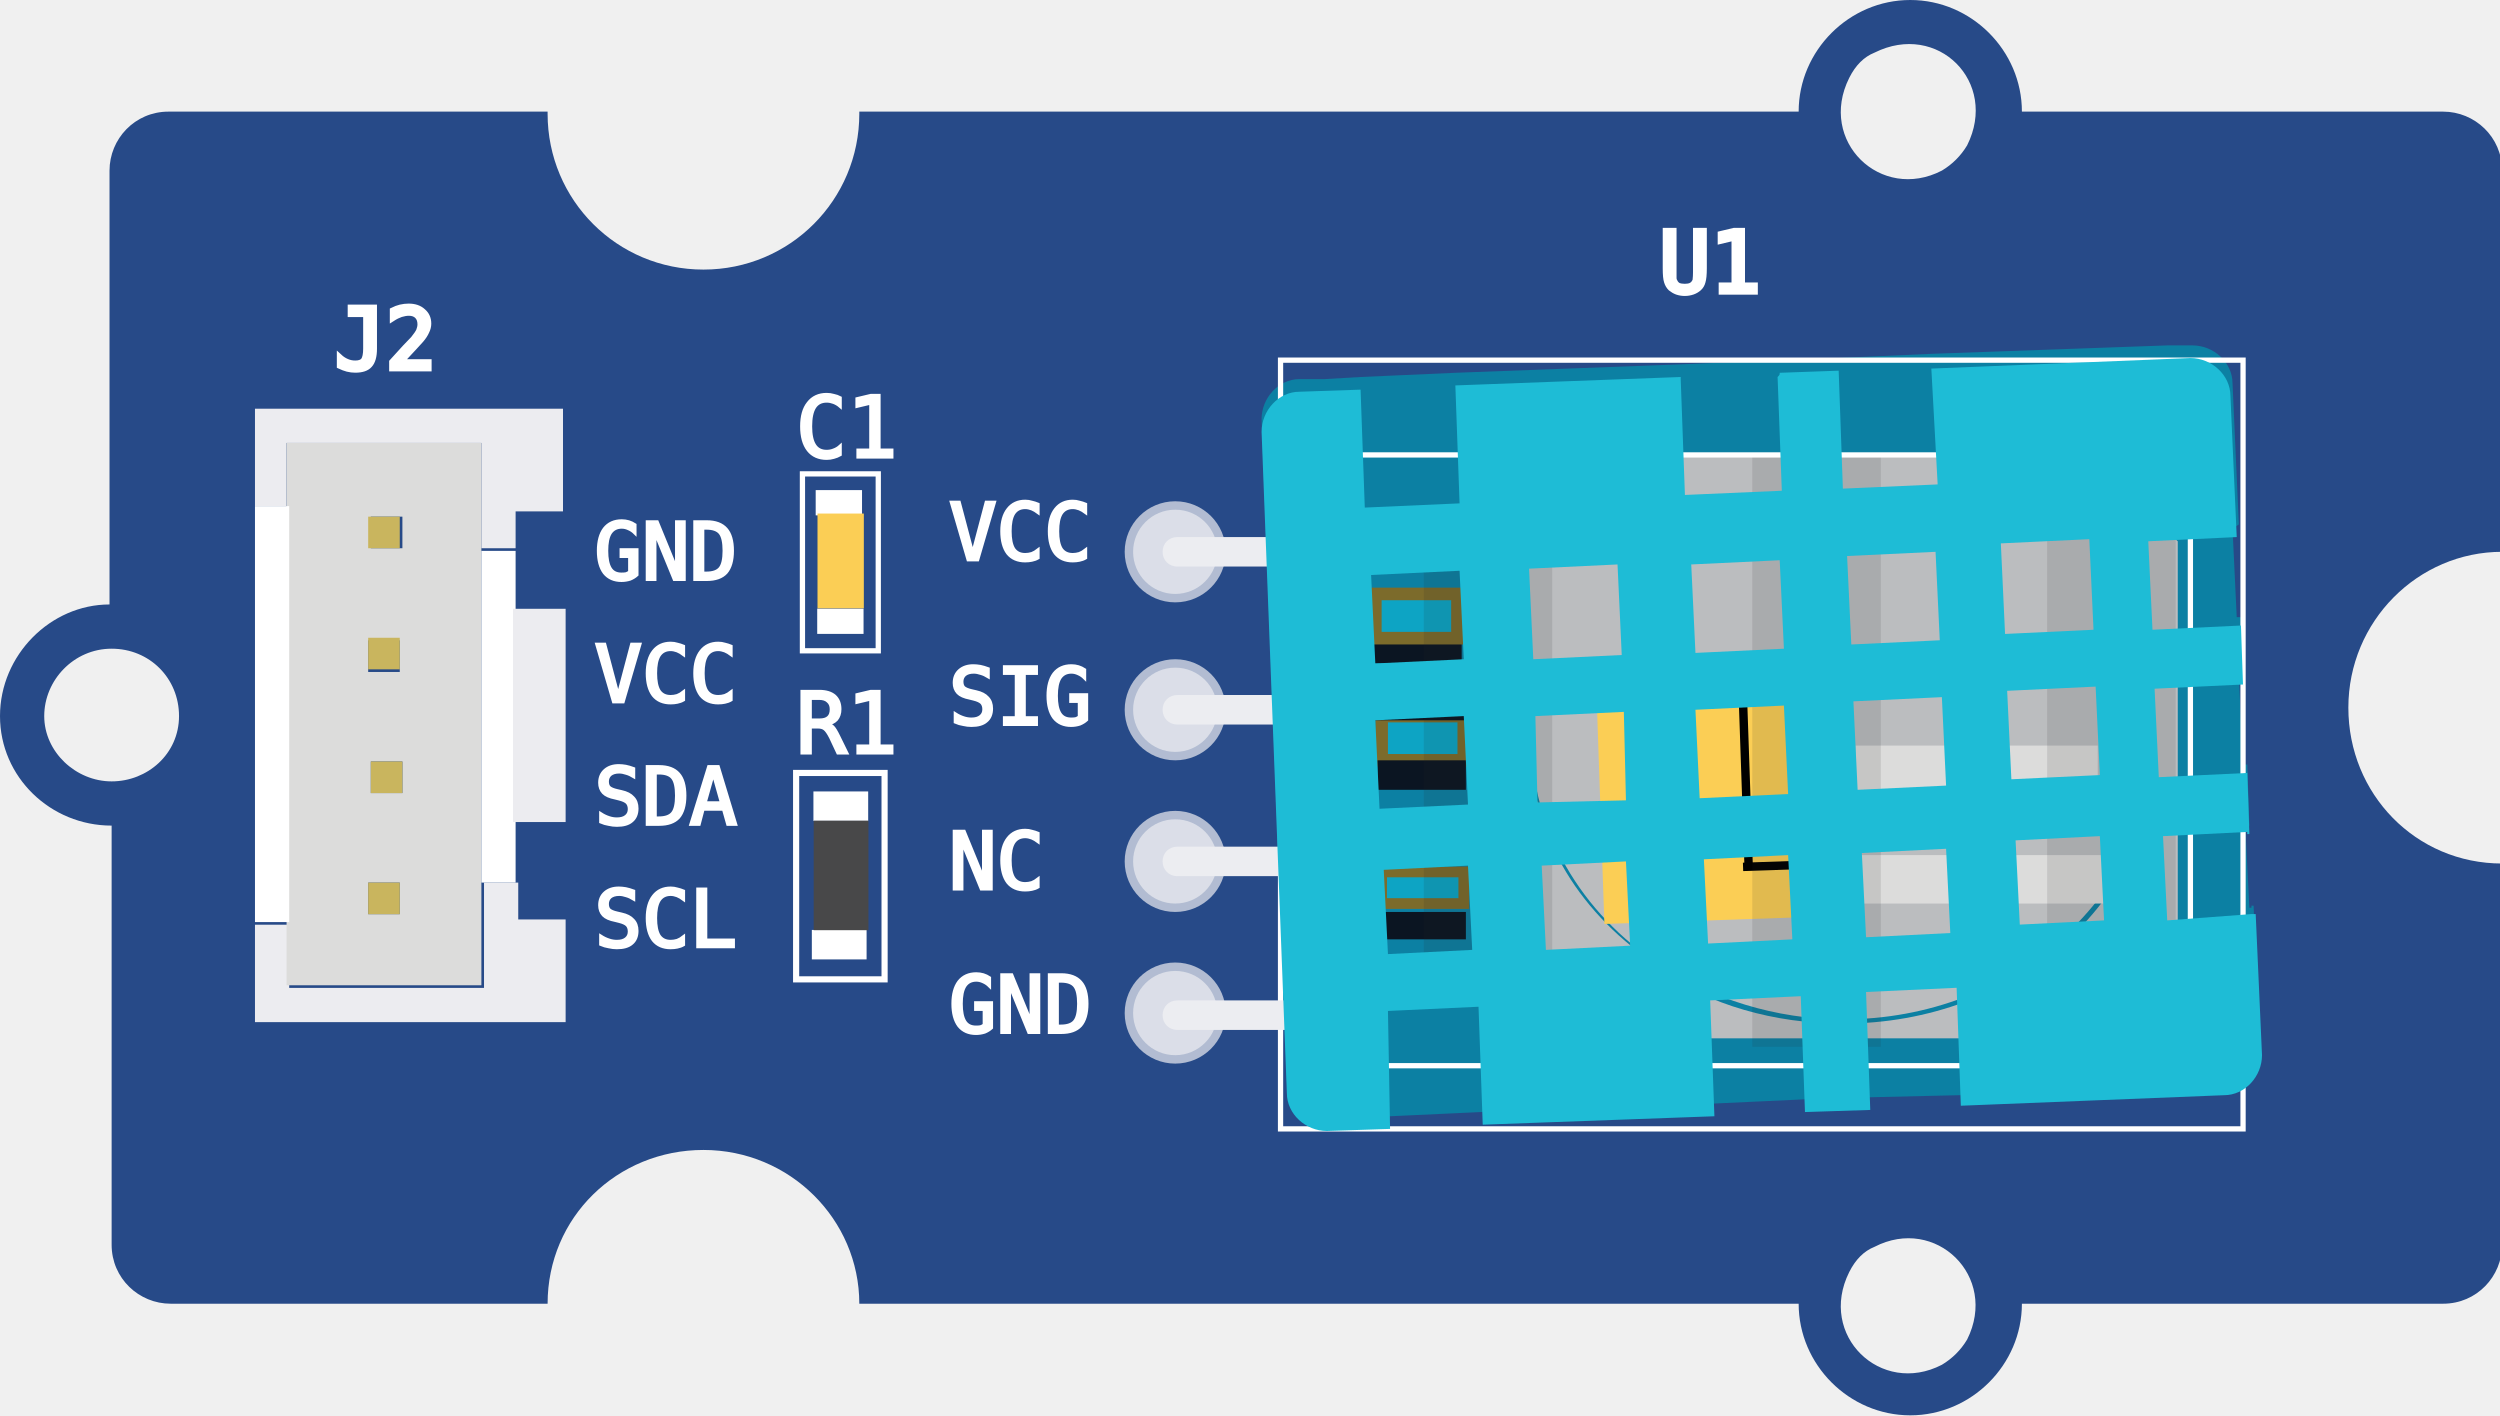
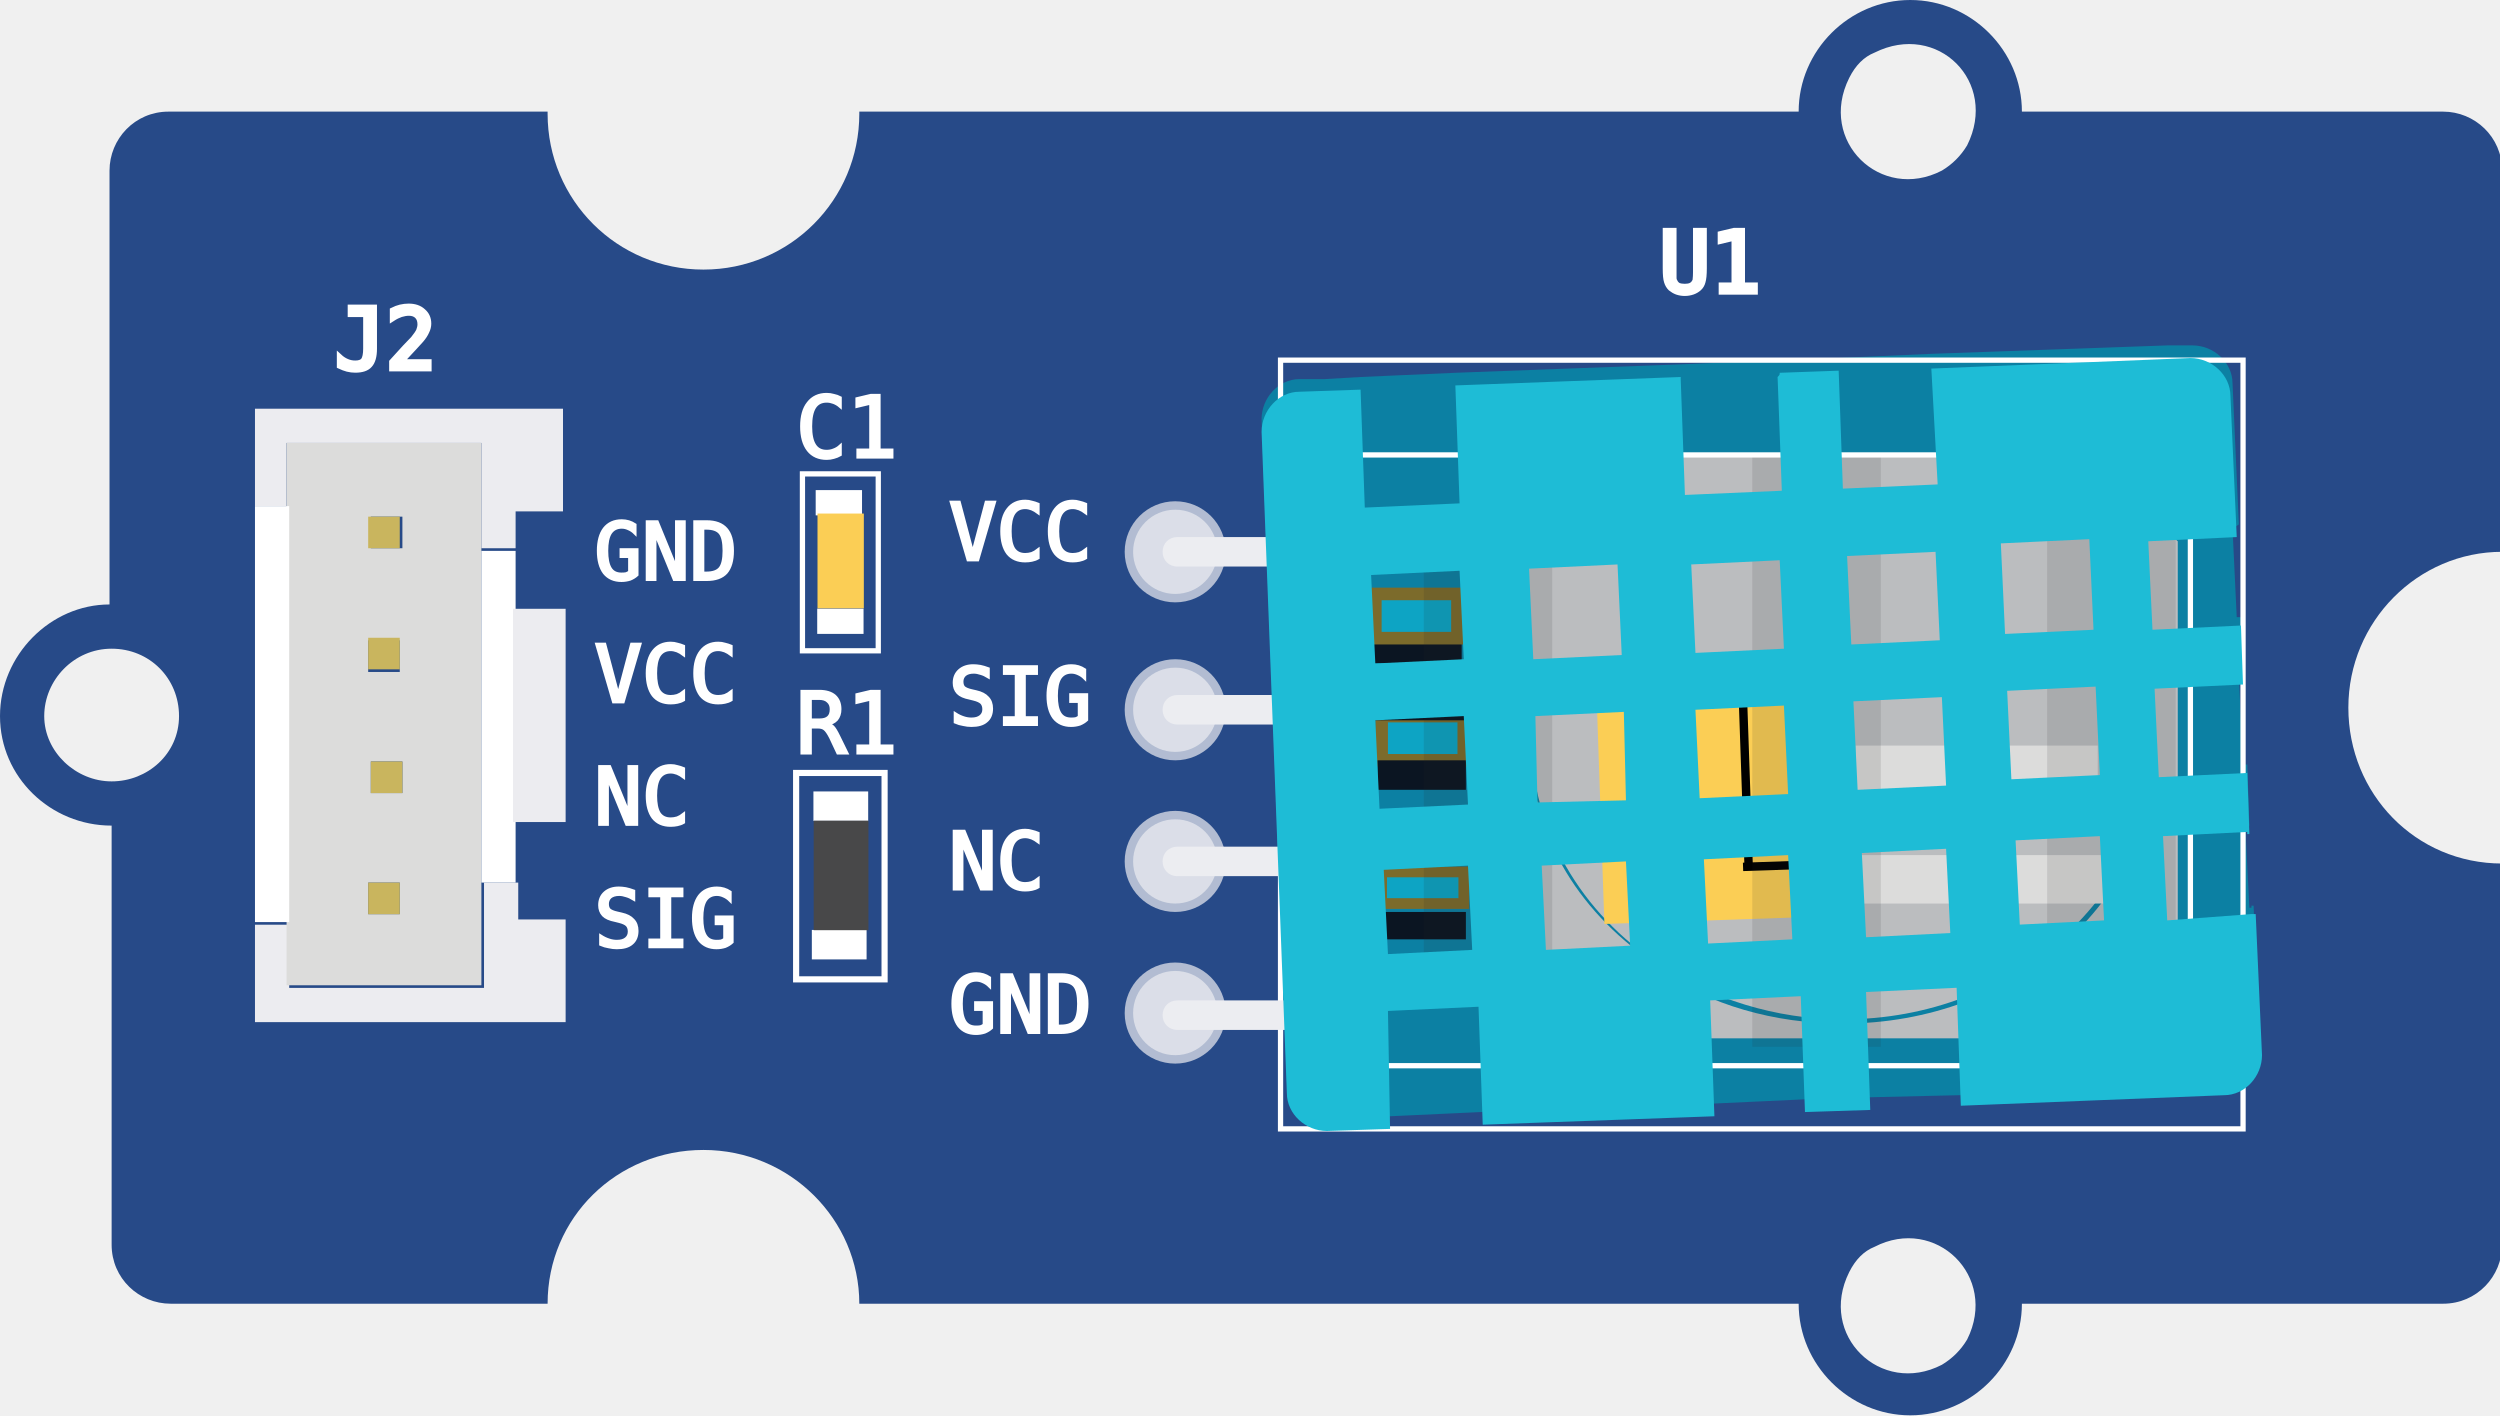
<svg xmlns="http://www.w3.org/2000/svg" version="1.1" id="Layer_1" x="0px" y="0px" viewBox="0 0 118.7 67.2" style="enable-background:new 0 0 118.7 67.2;" xml:space="preserve">
  <style type="text/css">
	.st0{fill:#274A88;}
	.st1{fill:none;stroke:#FFFFFF;stroke-width:0.292;stroke-miterlimit:10;}
	.st2{fill:#FFFFFF;}
	.st3{fill:#484849;}
	.st4{fill:#ECECF0;}
	.st5{fill:#DCDCDB;}
	.st6{fill:none;stroke:#000000;stroke-width:8.528811e-02;stroke-miterlimit:10;}
	.st7{fill:#C9B55E;}
	.st8{fill:#0C80A3;}
	.st9{fill:none;stroke:#FFFFFF;stroke-width:0.25;stroke-miterlimit:10;}
	.st10{fill:#0B1522;}
	.st11{fill:#0DA4C4;stroke:#7C6B2B;stroke-width:0.509;stroke-miterlimit:10;}
	.st12{fill:#0DA4C4;stroke:#7C6B2B;stroke-width:0.598;stroke-miterlimit:10;}
	.st13{fill:#BBBDBF;}
	.st14{fill:#FBCE55;}
	.st15{opacity:0.12;fill:#231F20;}
	.st16{opacity:0.7;fill:#ECEDF1;}
	.st17{fill:#ECEDF1;}
	.st18{fill:#1EBCD6;}
	.st19{fill:#FFFFFF;stroke:#FFFFFF;stroke-width:0.15;stroke-miterlimit:10;}
	.st20{font-family:'Consolas';}
	.st21{font-size:4px;}
	.st22{fill:#FFFFFF;stroke:#FFFFFF;stroke-width:0.25;stroke-miterlimit:10;}
	.st23{font-size:3.75px;}
</style>
  <g id="XMLID_17_">
    <path id="XMLID_18_" class="st0" d="M5.3,39.2l0,19.9c0,1.6,1.3,2.8,2.8,2.8H26c0,0,0,0,0,0c0-4.1,3.3-7.3,7.4-7.3   c4.1,0,7.4,3.3,7.4,7.3c0,0,0,0,0,0l44.6,0c0,2.9,2.4,5.3,5.3,5.3c2.9,0,5.3-2.4,5.3-5.3h20c1.6,0,2.8-1.3,2.8-2.8V41c0,0,0,0,0,0   c-4.1,0-7.3-3.3-7.3-7.4s3.3-7.4,7.3-7.4c0,0,0,0,0,0V8.1c0-1.6-1.3-2.8-2.8-2.8l-20,0c0-2.9-2.4-5.3-5.3-5.3   c-2.9,0-5.3,2.4-5.3,5.3l-44.6,0c0,0,0,0,0,0.1c0,4.1-3.3,7.4-7.4,7.4c-4.1,0-7.4-3.3-7.4-7.4c0,0,0,0,0-0.1h-18   c-1.6,0-2.8,1.3-2.8,2.8l0,20.6C2.4,28.7,0,31.1,0,34C0,36.9,2.4,39.2,5.3,39.2z M89,2.5C92,1,94.9,3.9,93.4,6.9   c-0.3,0.5-0.7,0.9-1.2,1.2c-2.9,1.5-5.9-1.4-4.4-4.4C88.1,3.1,88.5,2.7,89,2.5z M89,59.2c2.9-1.5,5.9,1.4,4.4,4.4   c-0.3,0.5-0.7,0.9-1.2,1.2c-2.9,1.5-5.9-1.4-4.4-4.4C88.1,59.8,88.5,59.4,89,59.2z M5.3,30.8c1.8,0,3.2,1.4,3.2,3.2   S7,37.1,5.3,37.1S2.1,35.7,2.1,34S3.5,30.8,5.3,30.8z" />
  </g>
  <g id="XMLID_11_">
    <rect id="XMLID_16_" x="37.8" y="36.7" class="st1" width="4.2" height="9.8" />
    <g id="XMLID_12_">
      <rect id="XMLID_15_" x="39.2" y="43.5" transform="matrix(4.495877e-11 -1 1 4.495877e-11 -4.9543 84.7528)" class="st2" width="1.4" height="2.6" />
      <rect id="XMLID_14_" x="39.2" y="37" transform="matrix(4.363627e-11 -1 1 4.363627e-11 1.6212 78.1774)" class="st2" width="1.4" height="2.6" />
      <rect id="XMLID_13_" x="37.3" y="40.3" transform="matrix(4.512663e-11 -1 1 4.512663e-11 -1.6666 81.4651)" class="st3" width="5.2" height="2.6" />
    </g>
  </g>
  <g id="XMLID_5_">
    <g id="g3109" transform="matrix(0 1.249998 -1.249998 0 1338.604 1003.154)">
      <g id="g33658-1" transform="translate(-1.600003,0)">
        <path id="path16826-7" class="st4" d="M-762.1,1061.2h-3.7v-1.3l2.4,0v-7.4h-4v-1.3h1.4v-1.8h3.9V1061.2z" />
        <path id="path16828-7" class="st4" d="M-781.7,1061.2h-3.7v-11.7h3.9v1.8h1.4v1.3h-4v7.4h2.4V1061.2z" />
        <path id="path16830-7" class="st5" d="M-784.1,1052.6h4h12.6h4v7.4l-2.4,0h-15.8h-2.4L-784.1,1052.6L-784.1,1052.6z      M-767.4,1055.7v1.2h1.2v-1.2H-767.4z M-772,1056.8h1.2v-1.2h-1.2V1056.8z M-780.1,1056.8v-1.2h-1.2v1.2H-780.1z M-776.6,1055.7     v1.2h1.2v-1.2H-776.6z" />
        <path id="path16832-7" class="st2" d="M-781.7,1061.2v-1.3h15.8v1.3H-781.7z" />
        <path id="path16834-3" class="st2" d="M-769.7,1051.3h2.3v1.3h-12.6v-1.3h2.3H-769.7L-769.7,1051.3z" />
        <path id="path16836-3" class="st4" d="M-769.7,1049.4v2h-8.1v-2H-769.7z" />
        <path id="path22220-2_2_" class="st6" d="M-765.8,1061.2" />
        <path id="path22220-2_1_" class="st6" d="M-781.7,1061.2" />
        <path id="path22246-8_2_" class="st6" d="M-784.1,1052.6" />
        <path id="path22246-8_1_" class="st6" d="M-784.1,1060" />
        <path id="path22248-0_2_" class="st6" d="M-784.1,1060" />
        <path id="path22248-0_1_" class="st6" d="M-781.7,1060" />
        <path id="path22250-1_2_" class="st6" d="M-781.7,1060" />
        <path id="path22250-1_1_" class="st6" d="M-781.7,1061.2" />
        <path id="path22252-2_2_" class="st6" d="M-785.4,1061.2" />
        <path id="path22252-2_1_" class="st6" d="M-781.7,1061.2" />
        <path id="path22276-4_2_" class="st6" d="M-781.4,1049.5" />
        <path id="path22276-4_1_" class="st6" d="M-785.4,1049.5" />
        <path id="path29510-1_2_" class="st6" d="M-785.4,1049.5" />
        <path id="path29510-1_1_" class="st6" d="M-785.4,1061.2" />
      </g>
      <path id="connector3pin" class="st7" d="M-769,1055.7h1.2v1.2h-1.2V1055.7z" />
      <path id="connector2pin" class="st7" d="M-772.4,1056.8h-1.2v-1.2h1.2V1056.8z" />
      <path id="connector1pin" class="st7" d="M-777.1,1055.7v1.2h-1.2v-1.2H-777.1z" />
      <path id="connector0pin" class="st7" d="M-781.7,1055.7v1.2h-1.2v-1.2H-781.7z" />
    </g>
  </g>
  <g id="XMLID_121_">
    <path id="XMLID_29_" class="st8" d="M106.3,24.9l-0.3-6.7c0-1-0.9-1.8-1.9-1.8l-1.2,0l-11.2,0.4l-4.5,0.2l-2.8,0.1l-4.6,0.2   l-10.7,0.4l-4.5,0.2L62.9,18l-1.2,0c-1,0-1.8,0.9-1.8,1.9l1.2,31.4c0,1,0.9,1.8,1.9,1.8l1.2,0l1.8-0.1l4.3-0.2l11-0.4l4.3-0.2   l3.1-0.1L93,52l11.3-0.4l1.2,0c1,0,1.8-0.9,1.8-1.9l-0.3-6.7c0,0-0.1,0-0.1,0l0,0.1l-0.1,0l-0.2-4l0.1,0l0,0.1c0,0,0.1,0,0.1,0   l-0.1-3c0,0,0,0,0,0l0,0.1l-0.2,0l-0.2-4.2l0.2,0l0,0.1c0,0,0,0,0,0l-0.1-2.9l-0.2,0l-0.2-4.2L106.3,24.9z" />
    <rect id="XMLID_4_" x="60.8" y="17.1" class="st9" width="45.7" height="36.5" />
    <rect id="XMLID_51_" x="65.2" y="30.2" class="st10" width="4.2" height="1.3" />
    <rect id="XMLID_65_" x="65.4" y="43.3" class="st10" width="4.2" height="1.3" />
    <rect id="XMLID_71_" x="65.6" y="41.4" class="st11" width="3.9" height="1.5" />
    <rect id="XMLID_25_" x="65.6" y="34" class="st12" width="3.9" height="2.1" />
    <rect id="XMLID_70_" x="64.9" y="32.9" class="st10" width="4.7" height="1.3" />
    <rect id="XMLID_52_" x="65.4" y="36.1" class="st10" width="4.2" height="1.4" />
    <path id="XMLID_73_" class="st13" d="M98.7,21.6h-27v27.7h26.9l4.8-4.2V25.7L98.7,21.6z M78.8,45.9c-3.7-2.4-6.1-6.1-6.1-10.4   s2.4-8.1,6.1-10.4 M78.8,25.1c2.4-1.6,5.5-2.5,8.7-2.5c8.2,0,14.8,5.8,14.8,13s-6.6,13-14.8,13c-3.3,0-6.3-0.9-8.7-2.5" />
    <path id="XMLID_64_" class="st13" d="M72.7,35c0,4.4,2.4,8.4,6.1,10.8V24.2C75.1,26.7,72.7,30.6,72.7,35z" />
    <path id="XMLID_63_" class="st13" d="M87.5,21.6c-3.3,0-6.3,1-8.7,2.6v21.6c2.4,1.6,5.5,2.6,8.7,2.6c8.2,0,14.8-6,14.8-13.4   S95.7,21.6,87.5,21.6z" />
    <g id="XMLID_100_">
      <rect id="XMLID_78_" x="76" y="33.6" transform="matrix(0.9994 -3.420082e-02 3.420082e-02 0.9994 -1.2726 2.7956)" class="st14" width="10.2" height="10.1" />
      <rect id="XMLID_79_" x="82.7" y="33.5" transform="matrix(0.9994 -3.420082e-02 3.420082e-02 0.9994 -1.2308 2.8569)" width="0.4" height="7.8" />
      <rect id="XMLID_81_" x="84.3" y="39.3" transform="matrix(-3.420082e-02 -0.9994 0.9994 -3.420082e-02 46.3735 126.9529)" width="0.4" height="3.5" />
    </g>
    <rect id="XMLID_101_" x="88.1" y="35.4" class="st5" width="11.5" height="2.3" />
    <rect id="XMLID_103_" x="88.1" y="40.6" class="st5" width="12.7" height="2.3" />
    <rect id="XMLID_102_" x="65.3" y="28.2" class="st12" width="3.9" height="2.1" />
    <rect id="XMLID_35_" x="97.2" y="21.2" class="st15" width="6.1" height="28.1" />
    <rect id="XMLID_37_" x="83.2" y="21.6" class="st15" width="6.1" height="28.1" />
    <rect id="XMLID_104_" x="67.6" y="25.1" class="st15" width="6.1" height="20.9" />
    <rect id="XMLID_105_" x="63.5" y="21.6" class="st9" width="40.5" height="29" />
    <g id="XMLID_109_">
      <circle id="XMLID_107_" class="st16" cx="55.8" cy="26.2" r="2.4" />
      <circle id="XMLID_106_" class="st16" cx="55.8" cy="26.2" r="2" />
    </g>
    <g id="XMLID_111_">
      <circle id="XMLID_114_" class="st16" cx="55.8" cy="33.7" r="2.4" />
      <circle id="XMLID_113_" class="st16" cx="55.8" cy="33.7" r="2" />
    </g>
    <g id="XMLID_115_">
      <circle id="XMLID_117_" class="st16" cx="55.8" cy="40.9" r="2.4" />
      <circle id="XMLID_116_" class="st16" cx="55.8" cy="40.9" r="2" />
    </g>
    <g id="XMLID_118_">
      <circle id="XMLID_120_" class="st16" cx="55.8" cy="48.1" r="2.4" />
      <circle id="XMLID_119_" class="st16" cx="55.8" cy="48.1" r="2" />
    </g>
    <path id="XMLID_108_" class="st17" d="M61.3,26.9h-5.4c-0.4,0-0.7-0.3-0.7-0.7v0c0-0.4,0.3-0.7,0.7-0.7h5.4c0.4,0,0.7,0.3,0.7,0.7   v0C62,26.6,61.7,26.9,61.3,26.9z" />
    <path id="XMLID_122_" class="st17" d="M61.3,34.4h-5.4c-0.4,0-0.7-0.3-0.7-0.7l0,0c0-0.4,0.3-0.7,0.7-0.7h5.4   c0.4,0,0.7,0.3,0.7,0.7l0,0C62,34.1,61.7,34.4,61.3,34.4z" />
    <path id="XMLID_123_" class="st17" d="M61.3,41.6h-5.4c-0.4,0-0.7-0.3-0.7-0.7l0,0c0-0.4,0.3-0.7,0.7-0.7h5.4   c0.4,0,0.7,0.3,0.7,0.7l0,0C62,41.2,61.7,41.6,61.3,41.6z" />
    <path id="XMLID_124_" class="st17" d="M61.3,48.9h-5.4c-0.4,0-0.7-0.3-0.7-0.7v0c0-0.4,0.3-0.7,0.7-0.7h5.4c0.4,0,0.7,0.3,0.7,0.7   v0C62,48.5,61.7,48.9,61.3,48.9z" />
    <path id="XMLID_83_" class="st18" d="M106.9,43.4L106.9,43.4l-4,0.3l-0.2-4l4-0.2l0,0.1c0,0,0.1,0,0.1,0l-0.1-3c0,0,0,0,0,0l0,0.1   l-4.2,0.2l-0.2-4.2l4.2-0.2l0,0.1c0,0,0,0,0,0l-0.1-2.9l-4.2,0.2l-0.2-4.2l4.2-0.2l-0.3-6.7c0-1-0.9-1.8-1.9-1.8l-12.3,0.5L92,23   l-4.5,0.2l-0.2-5.6l-2.8,0.1c0,0.1,0,0.1-0.1,0.2l0.2,5.4L80,23.5L79.8,18c0,0,0,0,0-0.1l-10.7,0.4l0.2,5.6l-4.5,0.2l-0.2-5.6   l-2.9,0.1c-1,0-1.8,0.9-1.8,1.9l1.2,31.4c0,1,0.9,1.8,1.9,1.8l3-0.1L65.9,48l4.3-0.2l0.2,5.6l11-0.4l-0.2-5.5l4.3-0.2l0.2,5.5   l3.1-0.1l-0.2-5.6l4.3-0.2l0.2,5.6l12.5-0.5c1,0,1.8-0.9,1.8-1.9l-0.3-6.7C106.9,43.4,106.9,43.4,106.9,43.4z M69.9,45.1l-4,0.2   l-0.2-4l4-0.2L69.9,45.1z M69.7,38.2l-4.2,0.2l-0.2-4.2l4.2-0.2L69.7,38.2z M69.5,31.3l-4.2,0.2l-0.2-4.2l4.2-0.2L69.5,31.3z    M77.4,44.9l-4,0.2l-0.2-4l4-0.2L77.4,44.9z M77.2,38L73,38.1L72.9,34l4.2-0.2L77.2,38z M77,31.1l-4.2,0.2L72.6,27l4.2-0.2L77,31.1   z M85.1,44.6l-4,0.2l-0.2-4l4-0.2L85.1,44.6z M84.9,37.7l-4.2,0.2l-0.2-4.2l4.2-0.2L84.9,37.7z M84.7,30.8l-4.2,0.2l-0.2-4.2   l4.2-0.2L84.7,30.8z M92.6,44.3l-4,0.2l-0.2-4l4-0.2L92.6,44.3z M92.4,37.3l-4.2,0.2L88,33.3l4.2-0.2L92.4,37.3z M92.1,30.4   l-4.2,0.2l-0.2-4.2l4.2-0.2L92.1,30.4z M99.9,43.7l-4,0.2l-0.2-4l4-0.2L99.9,43.7z M99.7,36.8L95.5,37l-0.2-4.2l4.2-0.2L99.7,36.8z    M99.4,29.9l-4.2,0.2L95,25.8l4.2-0.2L99.4,29.9z" />
  </g>
  <g id="XMLID_141_">
    <text transform="matrix(1 0 0 1 37.7989 21.6983)" class="st19 st20 st21">C1</text>
  </g>
  <g id="XMLID_125_">
    <rect id="XMLID_130_" x="38.1" y="22.5" class="st9" width="3.6" height="8.4" />
    <g id="XMLID_126_">
      <rect id="XMLID_129_" x="39.3" y="28.4" transform="matrix(6.123234e-17 -1 1 6.123234e-17 10.4013 69.3973)" class="st2" width="1.2" height="2.2" />
      <rect id="XMLID_128_" x="39.3" y="22.7" transform="matrix(6.123234e-17 -1 1 6.123234e-17 16.0288 63.7698)" class="st2" width="1.2" height="2.2" />
      <rect id="XMLID_127_" x="37.7" y="25.6" transform="matrix(6.123234e-17 -1 1 6.123234e-17 13.215 66.5836)" class="st14" width="4.5" height="2.2" />
    </g>
  </g>
  <g id="XMLID_134_">
    <text transform="matrix(1 0 0 1 37.7989 35.7503)" class="st19 st20 st21">R1</text>
  </g>
  <text id="XMLID_137_" transform="matrix(1 0 0 1 15.8991 17.5082)" class="st22 st20 st21">J2</text>
  <text id="XMLID_145_" transform="matrix(1 0 0 1 28.2262 27.5111)" class="st19 st20 st23">GND</text>
  <text id="XMLID_143_" transform="matrix(1 0 0 1 28.2262 33.3236)" class="st19 st20 st23">VCC</text>
-   <text id="XMLID_142_" transform="matrix(1 0 0 1 28.2262 39.1361)" class="st19 st20 st23">SDA</text>
-   <text id="XMLID_139_" transform="matrix(1 0 0 1 28.2262 44.9486)" class="st19 st20 st23">SCL</text>
+   <text id="XMLID_142_" transform="matrix(1 0 0 1 28.2262 39.1361)" class="st19 st20 st23">NC</text>
+   <text id="XMLID_139_" transform="matrix(1 0 0 1 28.2262 44.9486)" class="st19 st20 st23">SIG</text>
  <g id="XMLID_135_">
    <text transform="matrix(1 0 0 1 78.7901 13.8653)" class="st22 st20 st21">U1</text>
  </g>
  <text id="XMLID_150_" transform="matrix(1 0 0 1 45.0597 26.5815)" class="st19 st20 st23">VCC</text>
  <text id="XMLID_148_" transform="matrix(1 0 0 1 45.0597 34.394)" class="st19 st20 st23">SIG</text>
  <text id="XMLID_147_" transform="matrix(1 0 0 1 45.0597 42.2065)" class="st19 st20 st23">NC</text>
  <text id="XMLID_146_" transform="matrix(1 0 0 1 45.0597 49.019)" class="st19 st20 st23">GND</text>
</svg>
